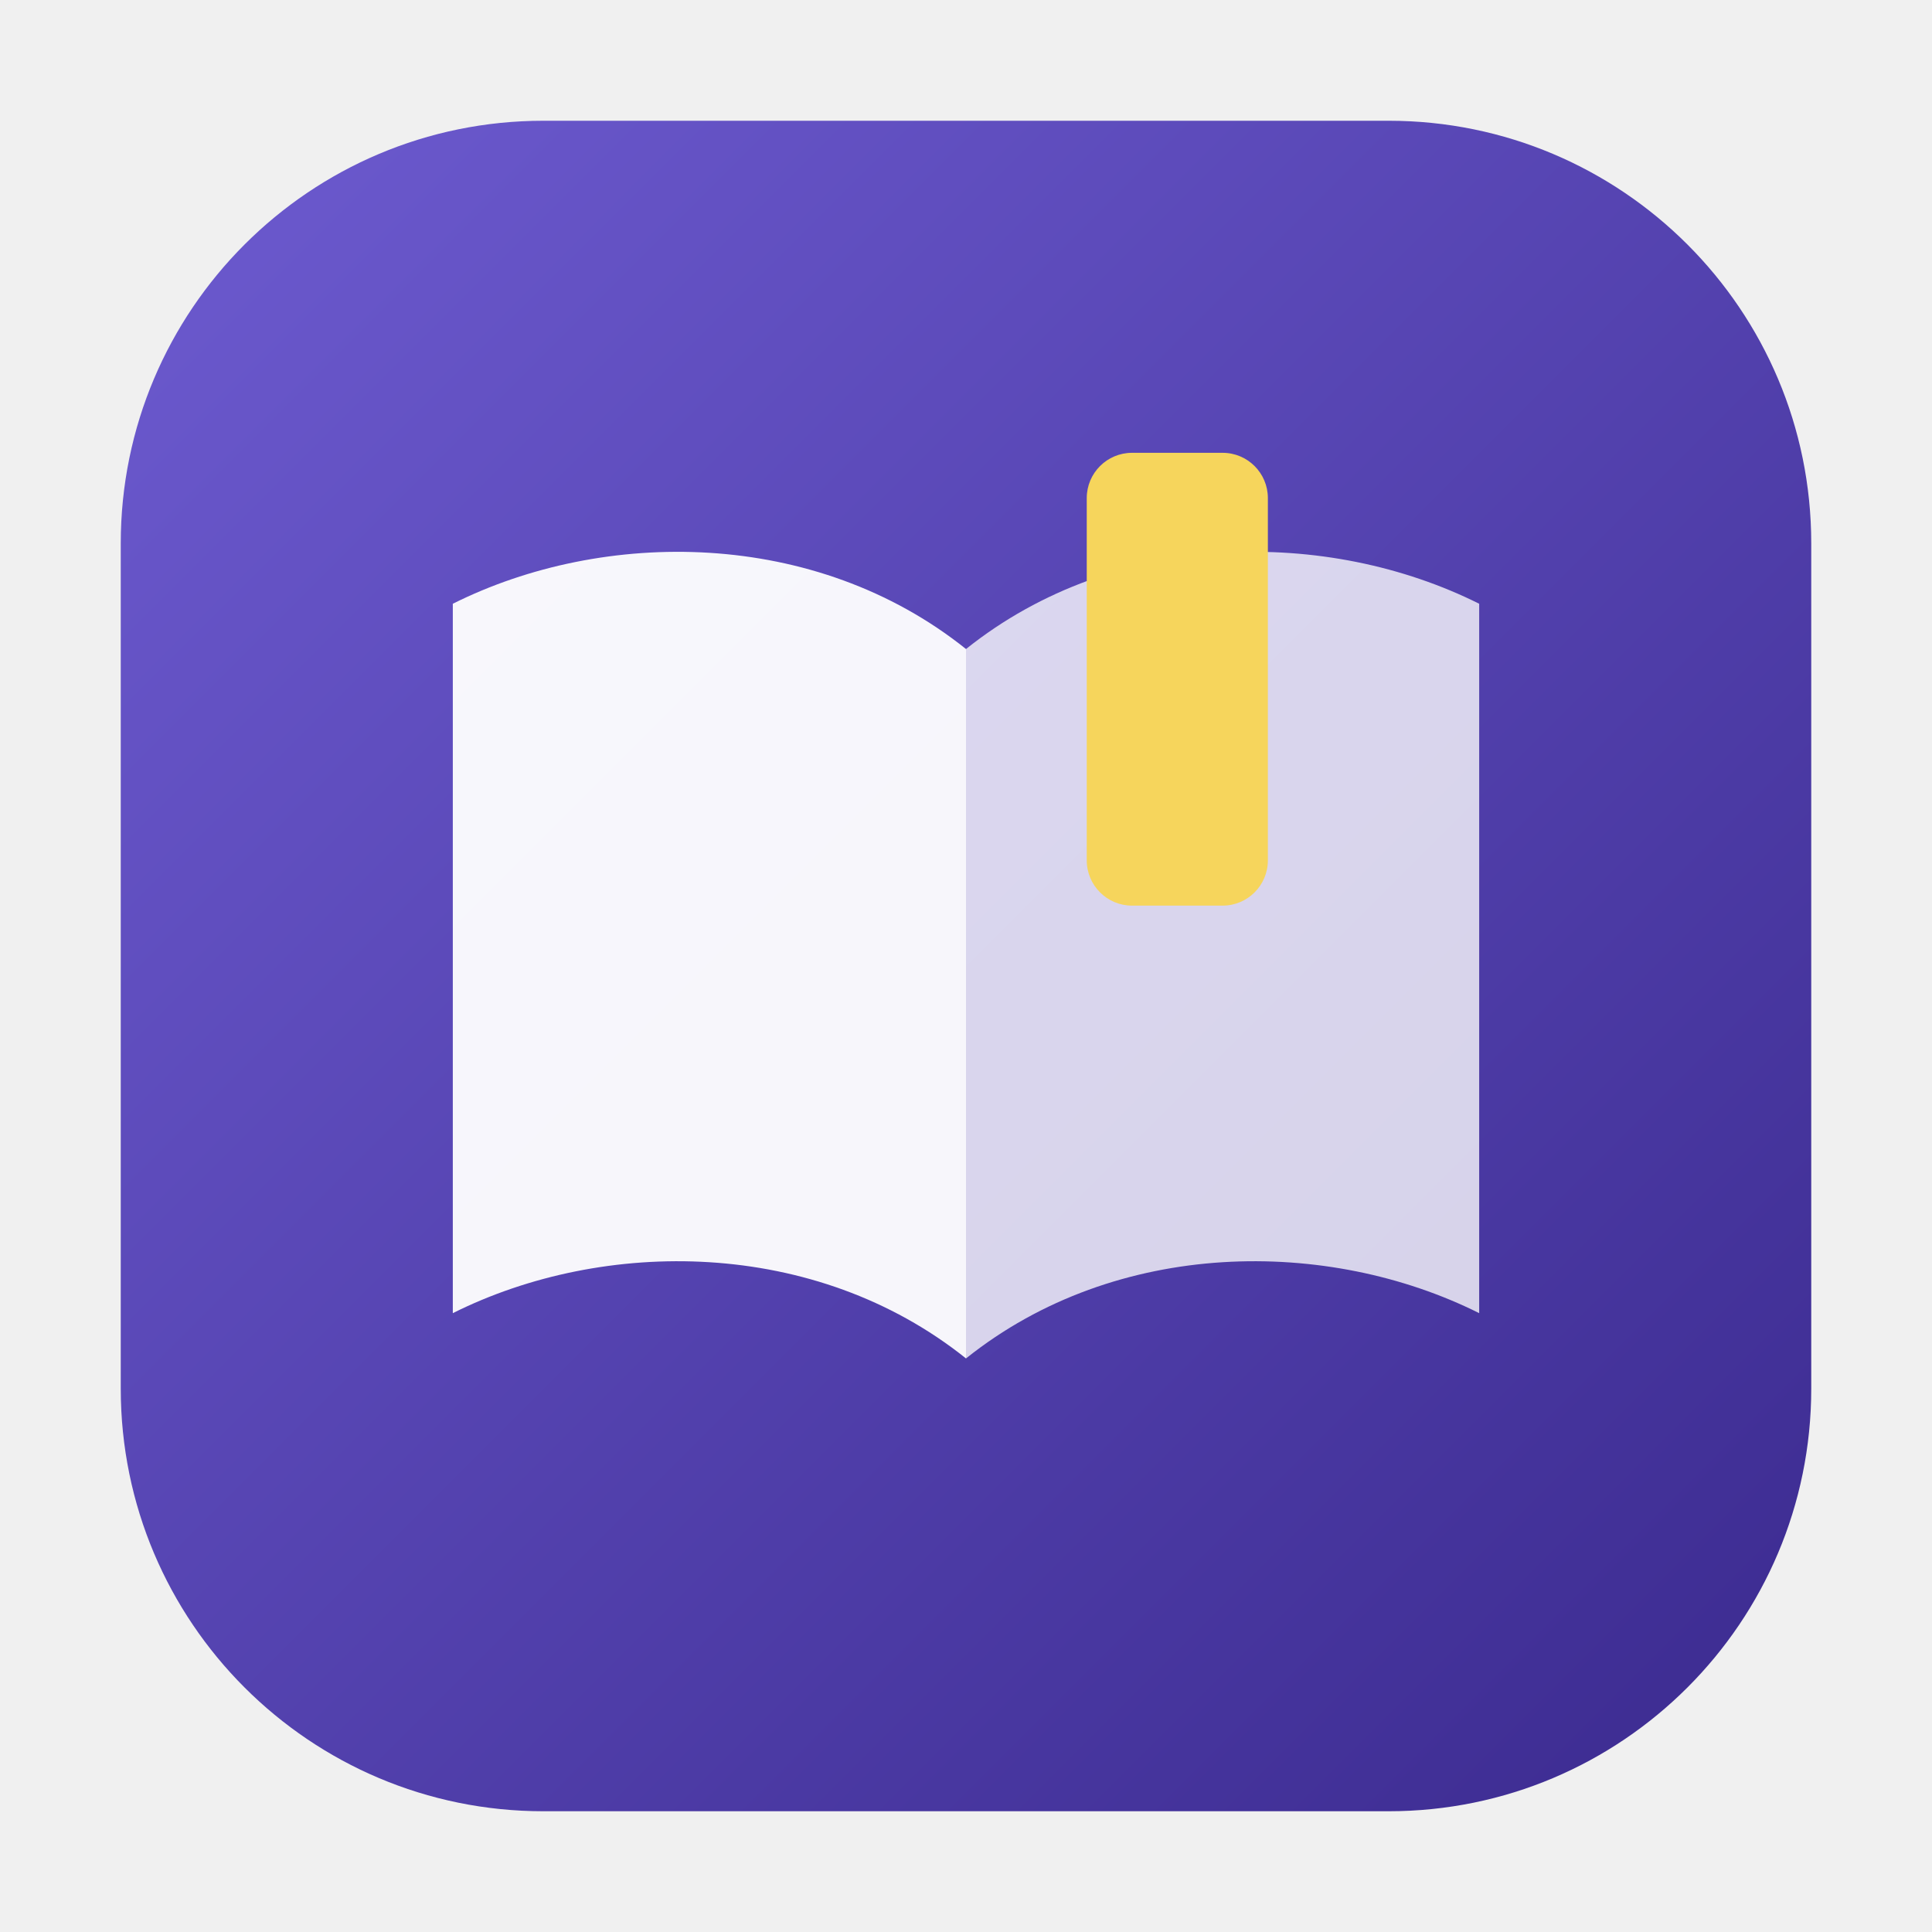
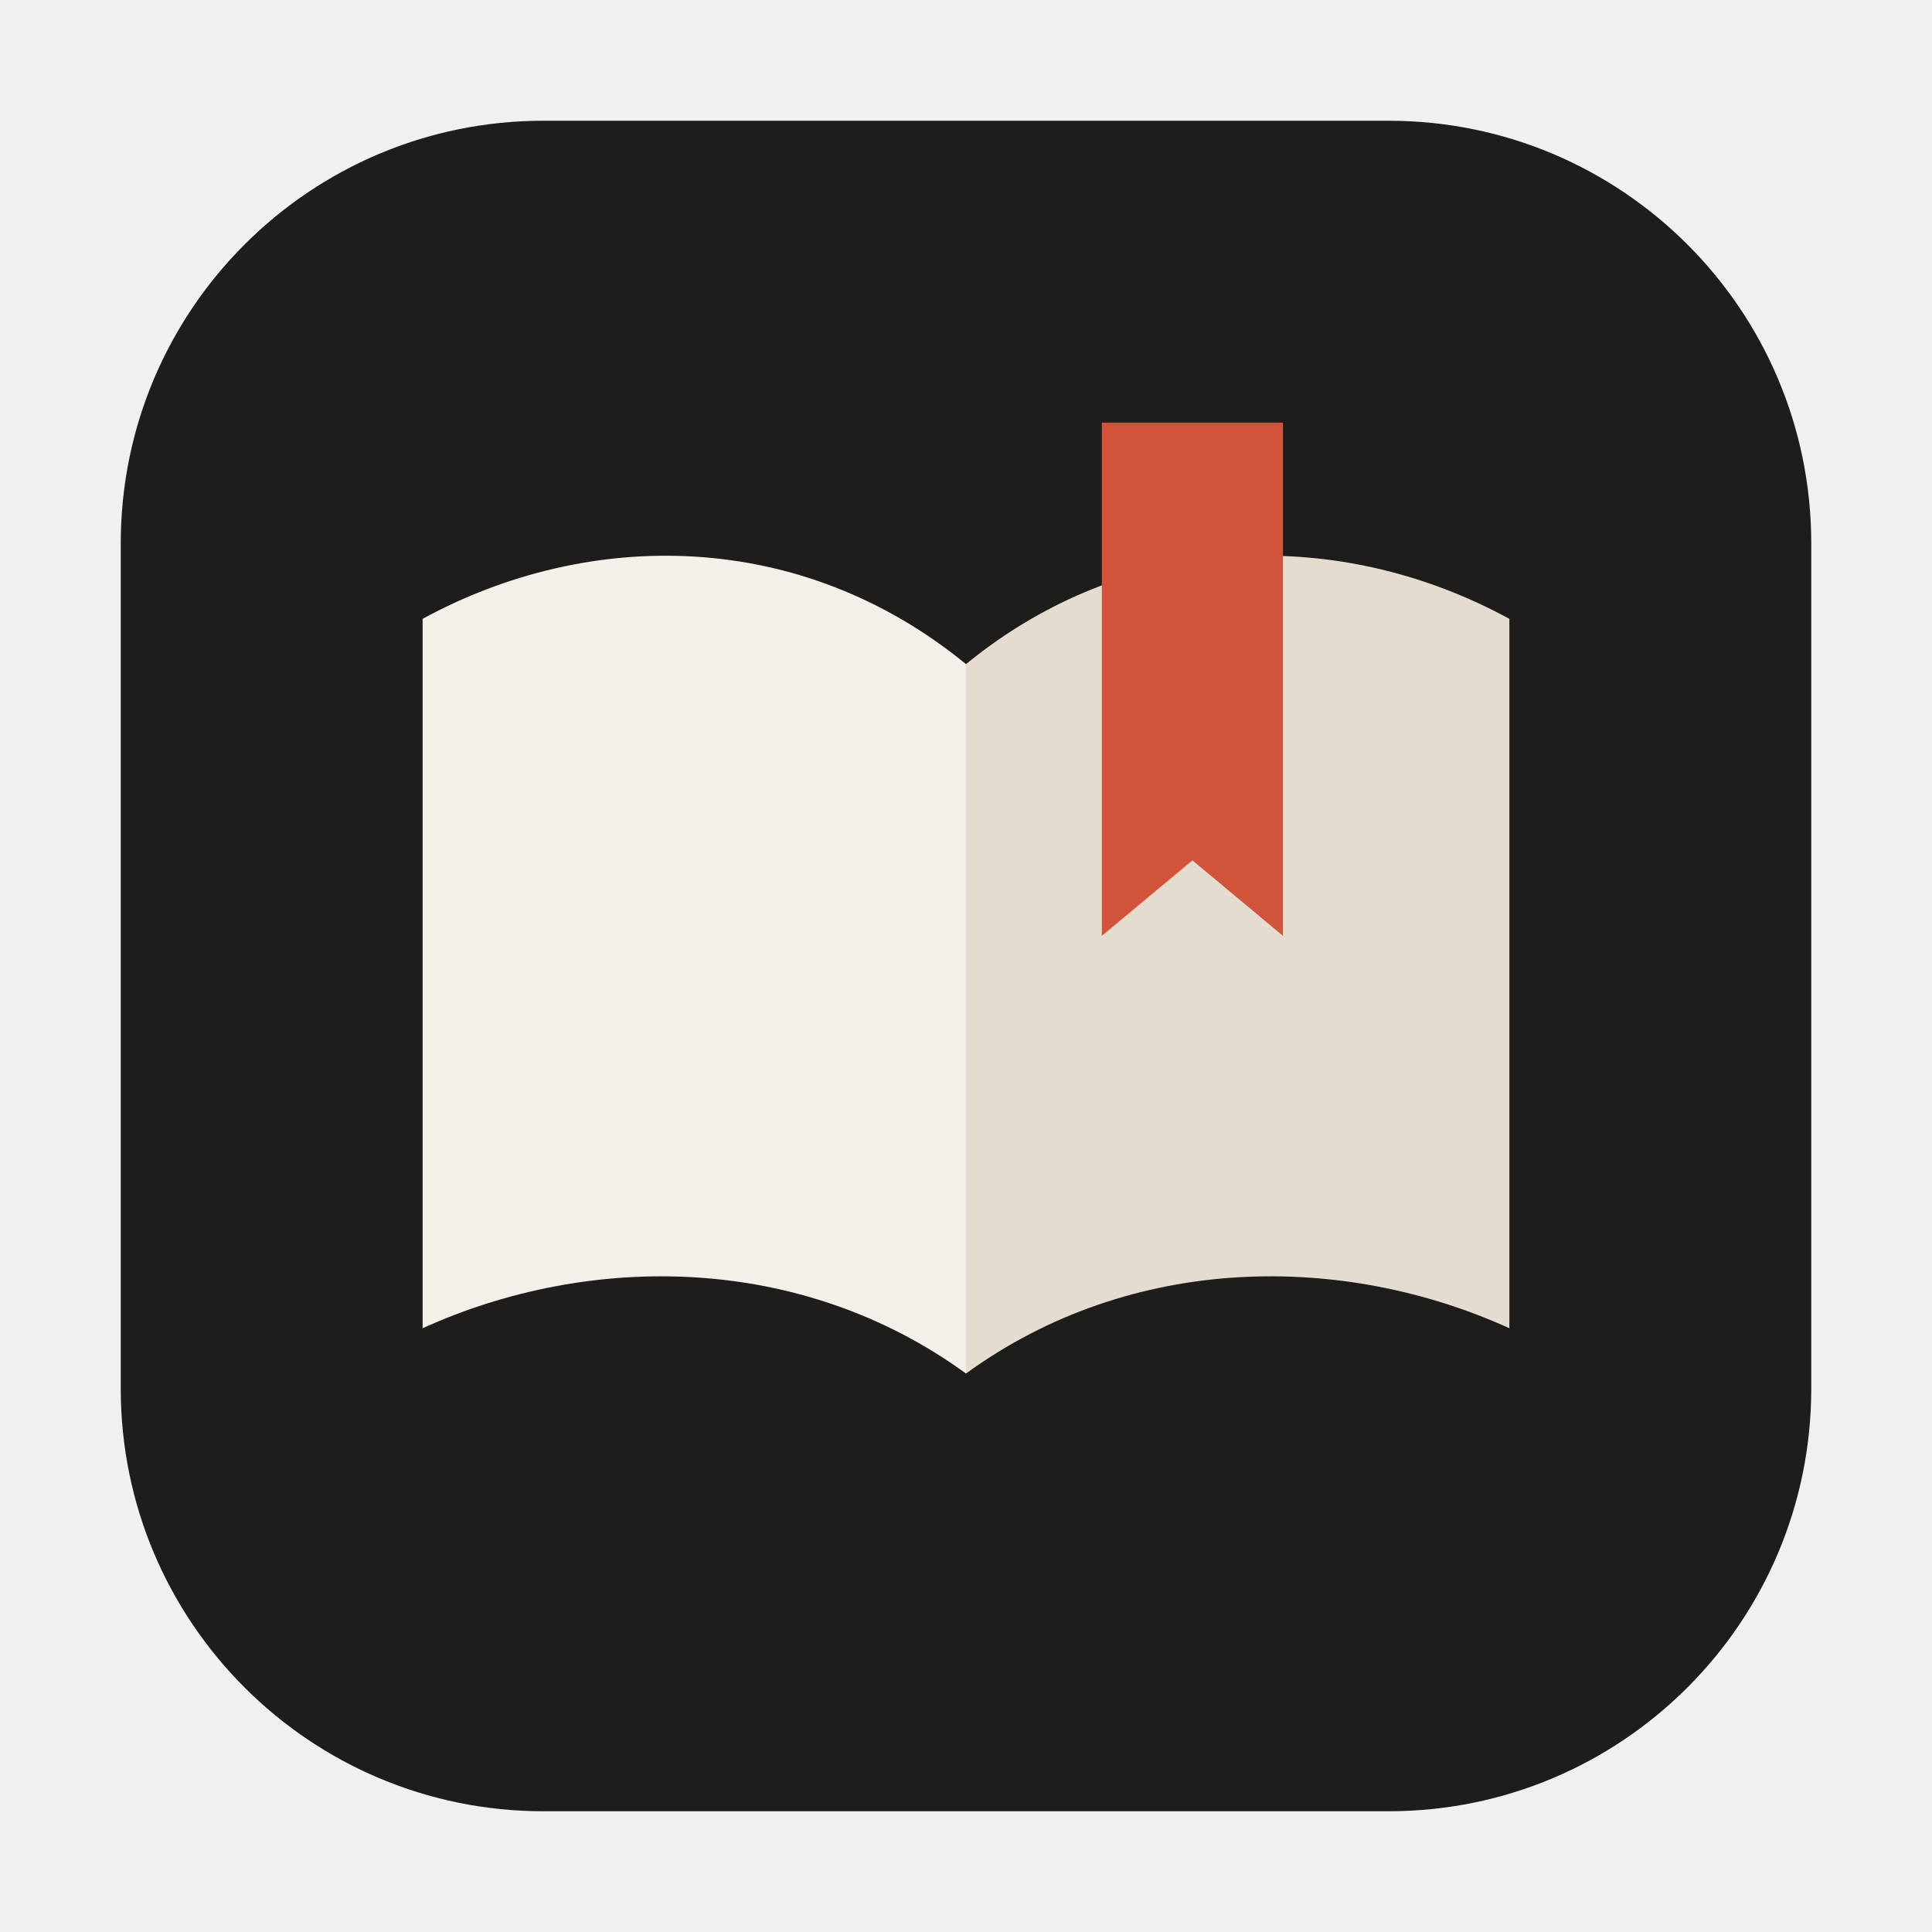
<svg xmlns="http://www.w3.org/2000/svg" width="128" height="128" viewBox="0 0 128 128">
-   <defs>
-     <linearGradient id="bg" x1="0" y1="0" x2="1" y2="1">
-       <stop offset="0" stop-color="#6d5bd0" />
-       <stop offset="1" stop-color="#3b2a8f" />
-     </linearGradient>
-   </defs>
-   <rect x="8" y="8" width="112" height="112" rx="28" fill="url(#bg)" />
-   <path d="M30 40c10-5 24-5 34 3v47c-10-8-24-8-34-3z" fill="#fff" opacity=".95" />
-   <path d="M98 40c-10-5-24-5-34 3v47c10-8 24-8 34-3z" fill="#fff" opacity=".78" />
-   <rect x="72" y="30" width="12" height="30" rx="3" fill="#f6d55c" />
+   <rect x="8" y="8" width="112" height="112" rx="28" fill="#1f1d1b" />
+   <path d="M28 41c11-6 25-6 36 3v47c-11-8-25-8-36-3z" fill="#f4efe8" />
+   <path d="M100 41c-11-6-25-6-36 3v47c11-8 25-8 36-3z" fill="#e3dccf" />
+   <path d="M73 28h12v34l-6-5-6 5z" fill="#d0533a" />
</svg>
